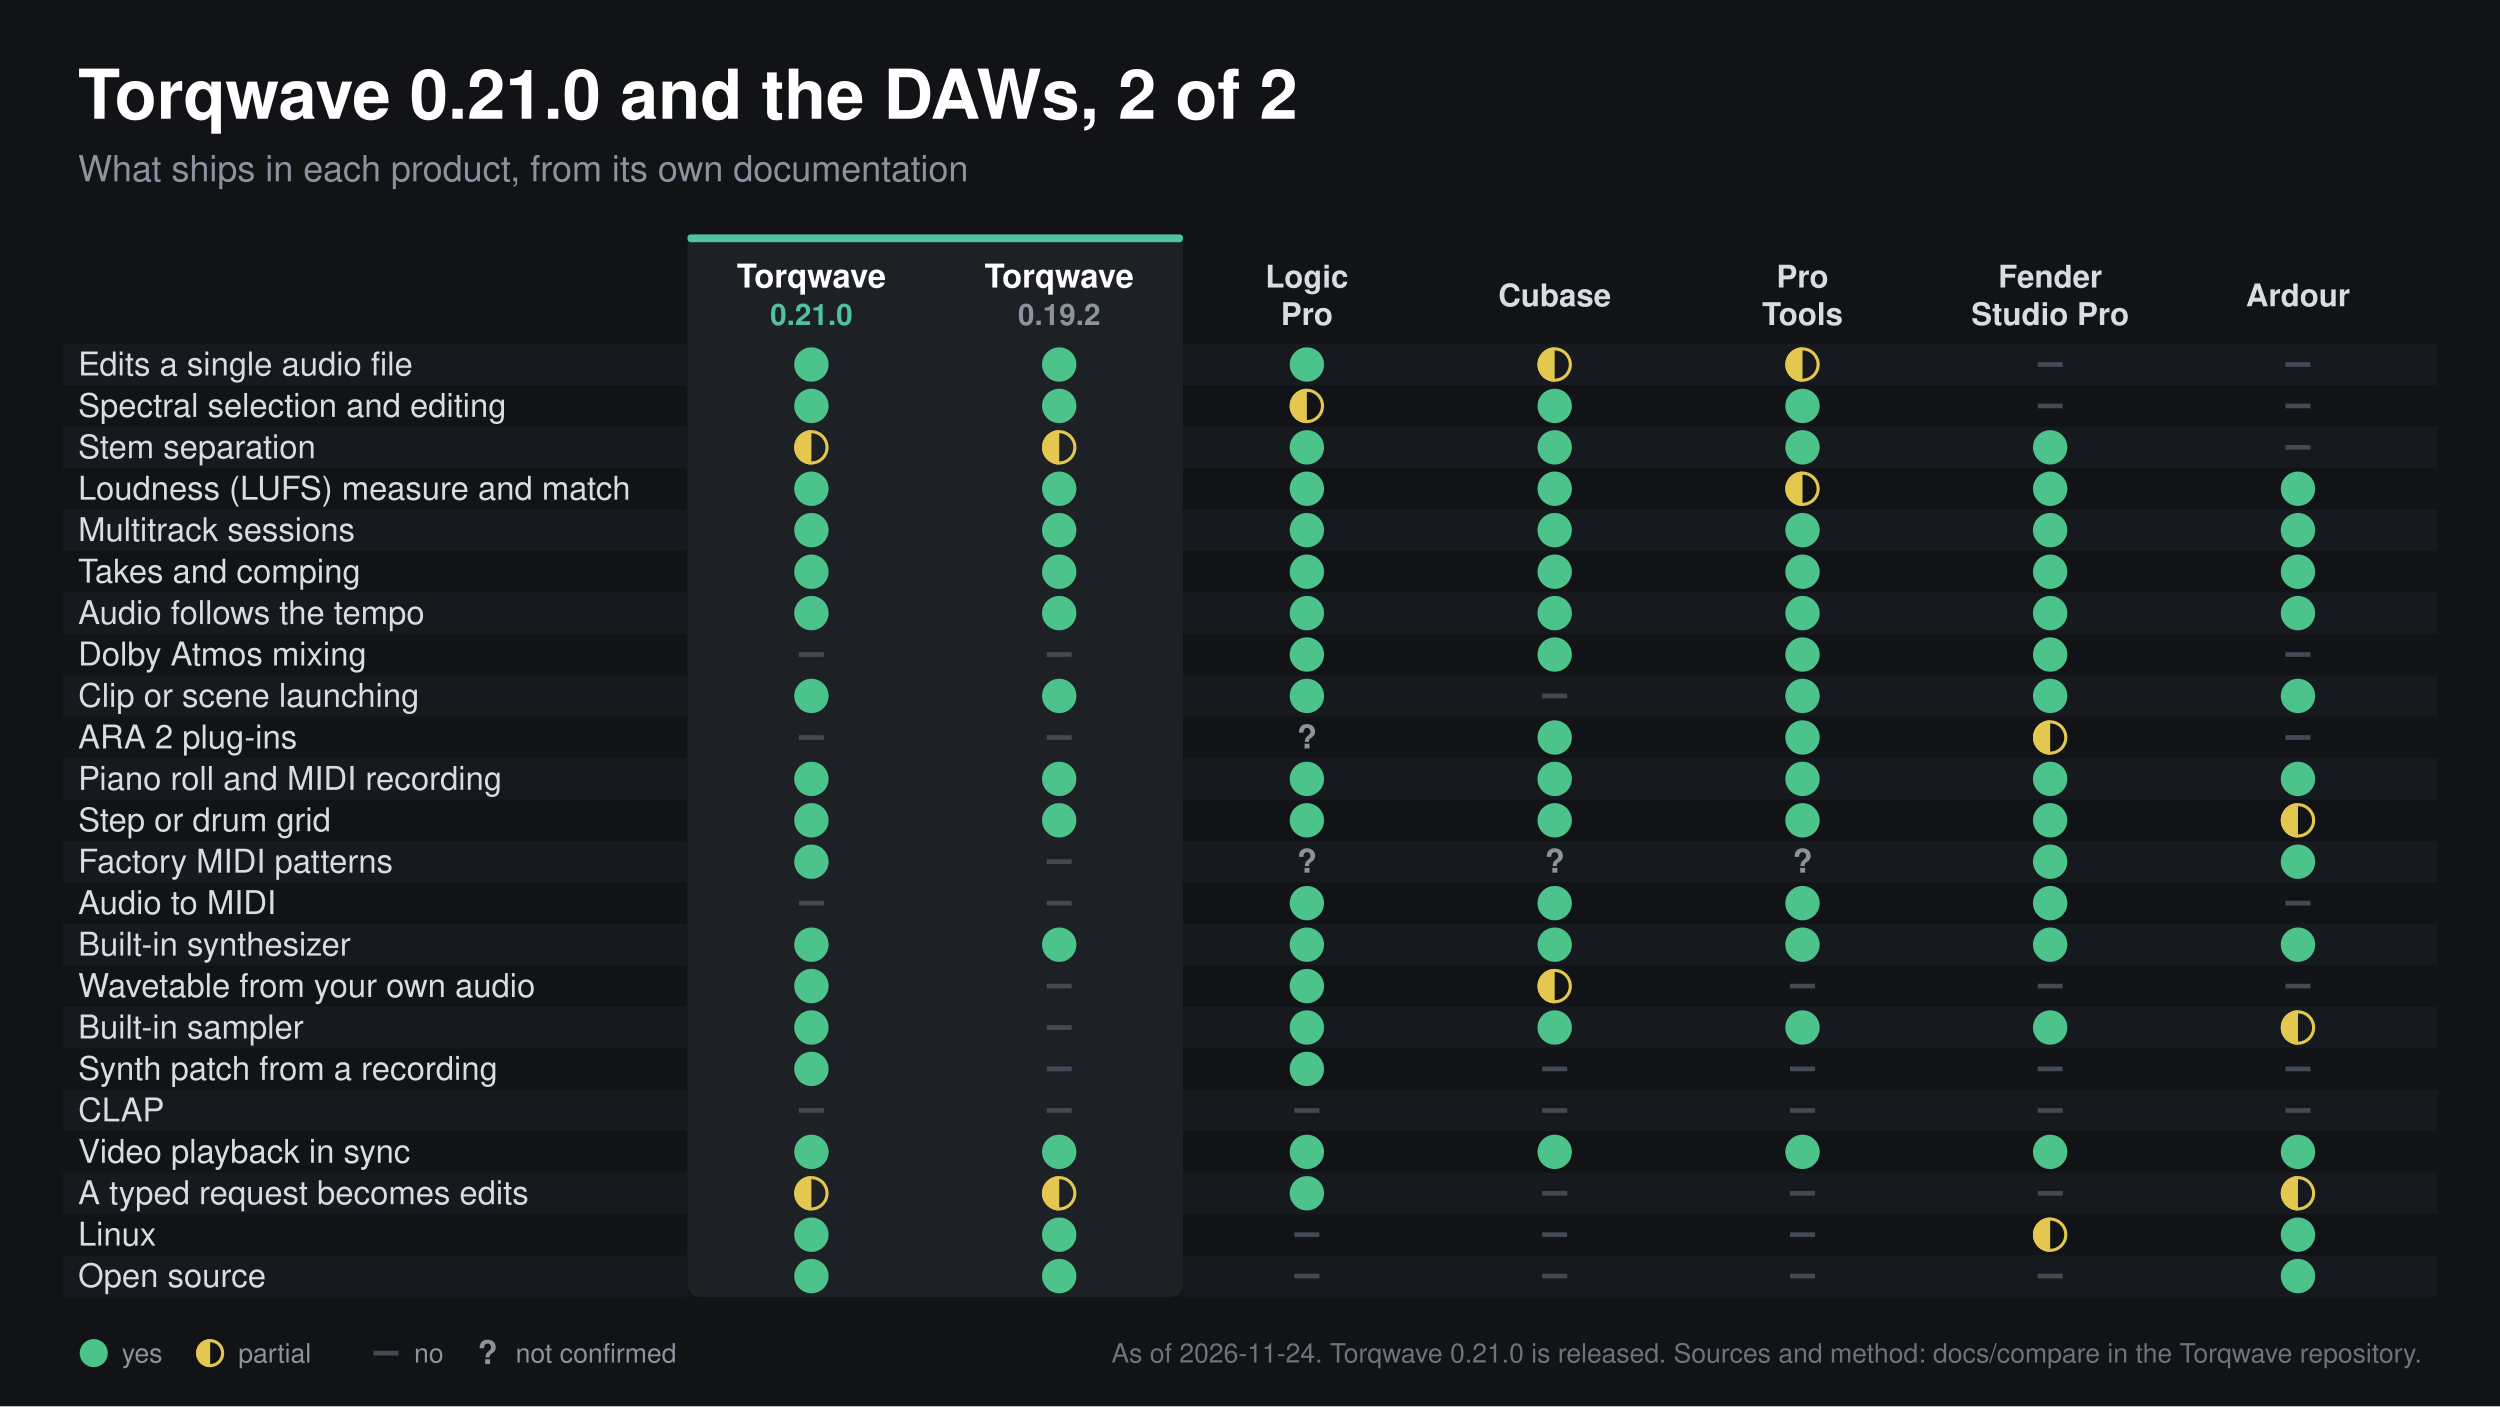
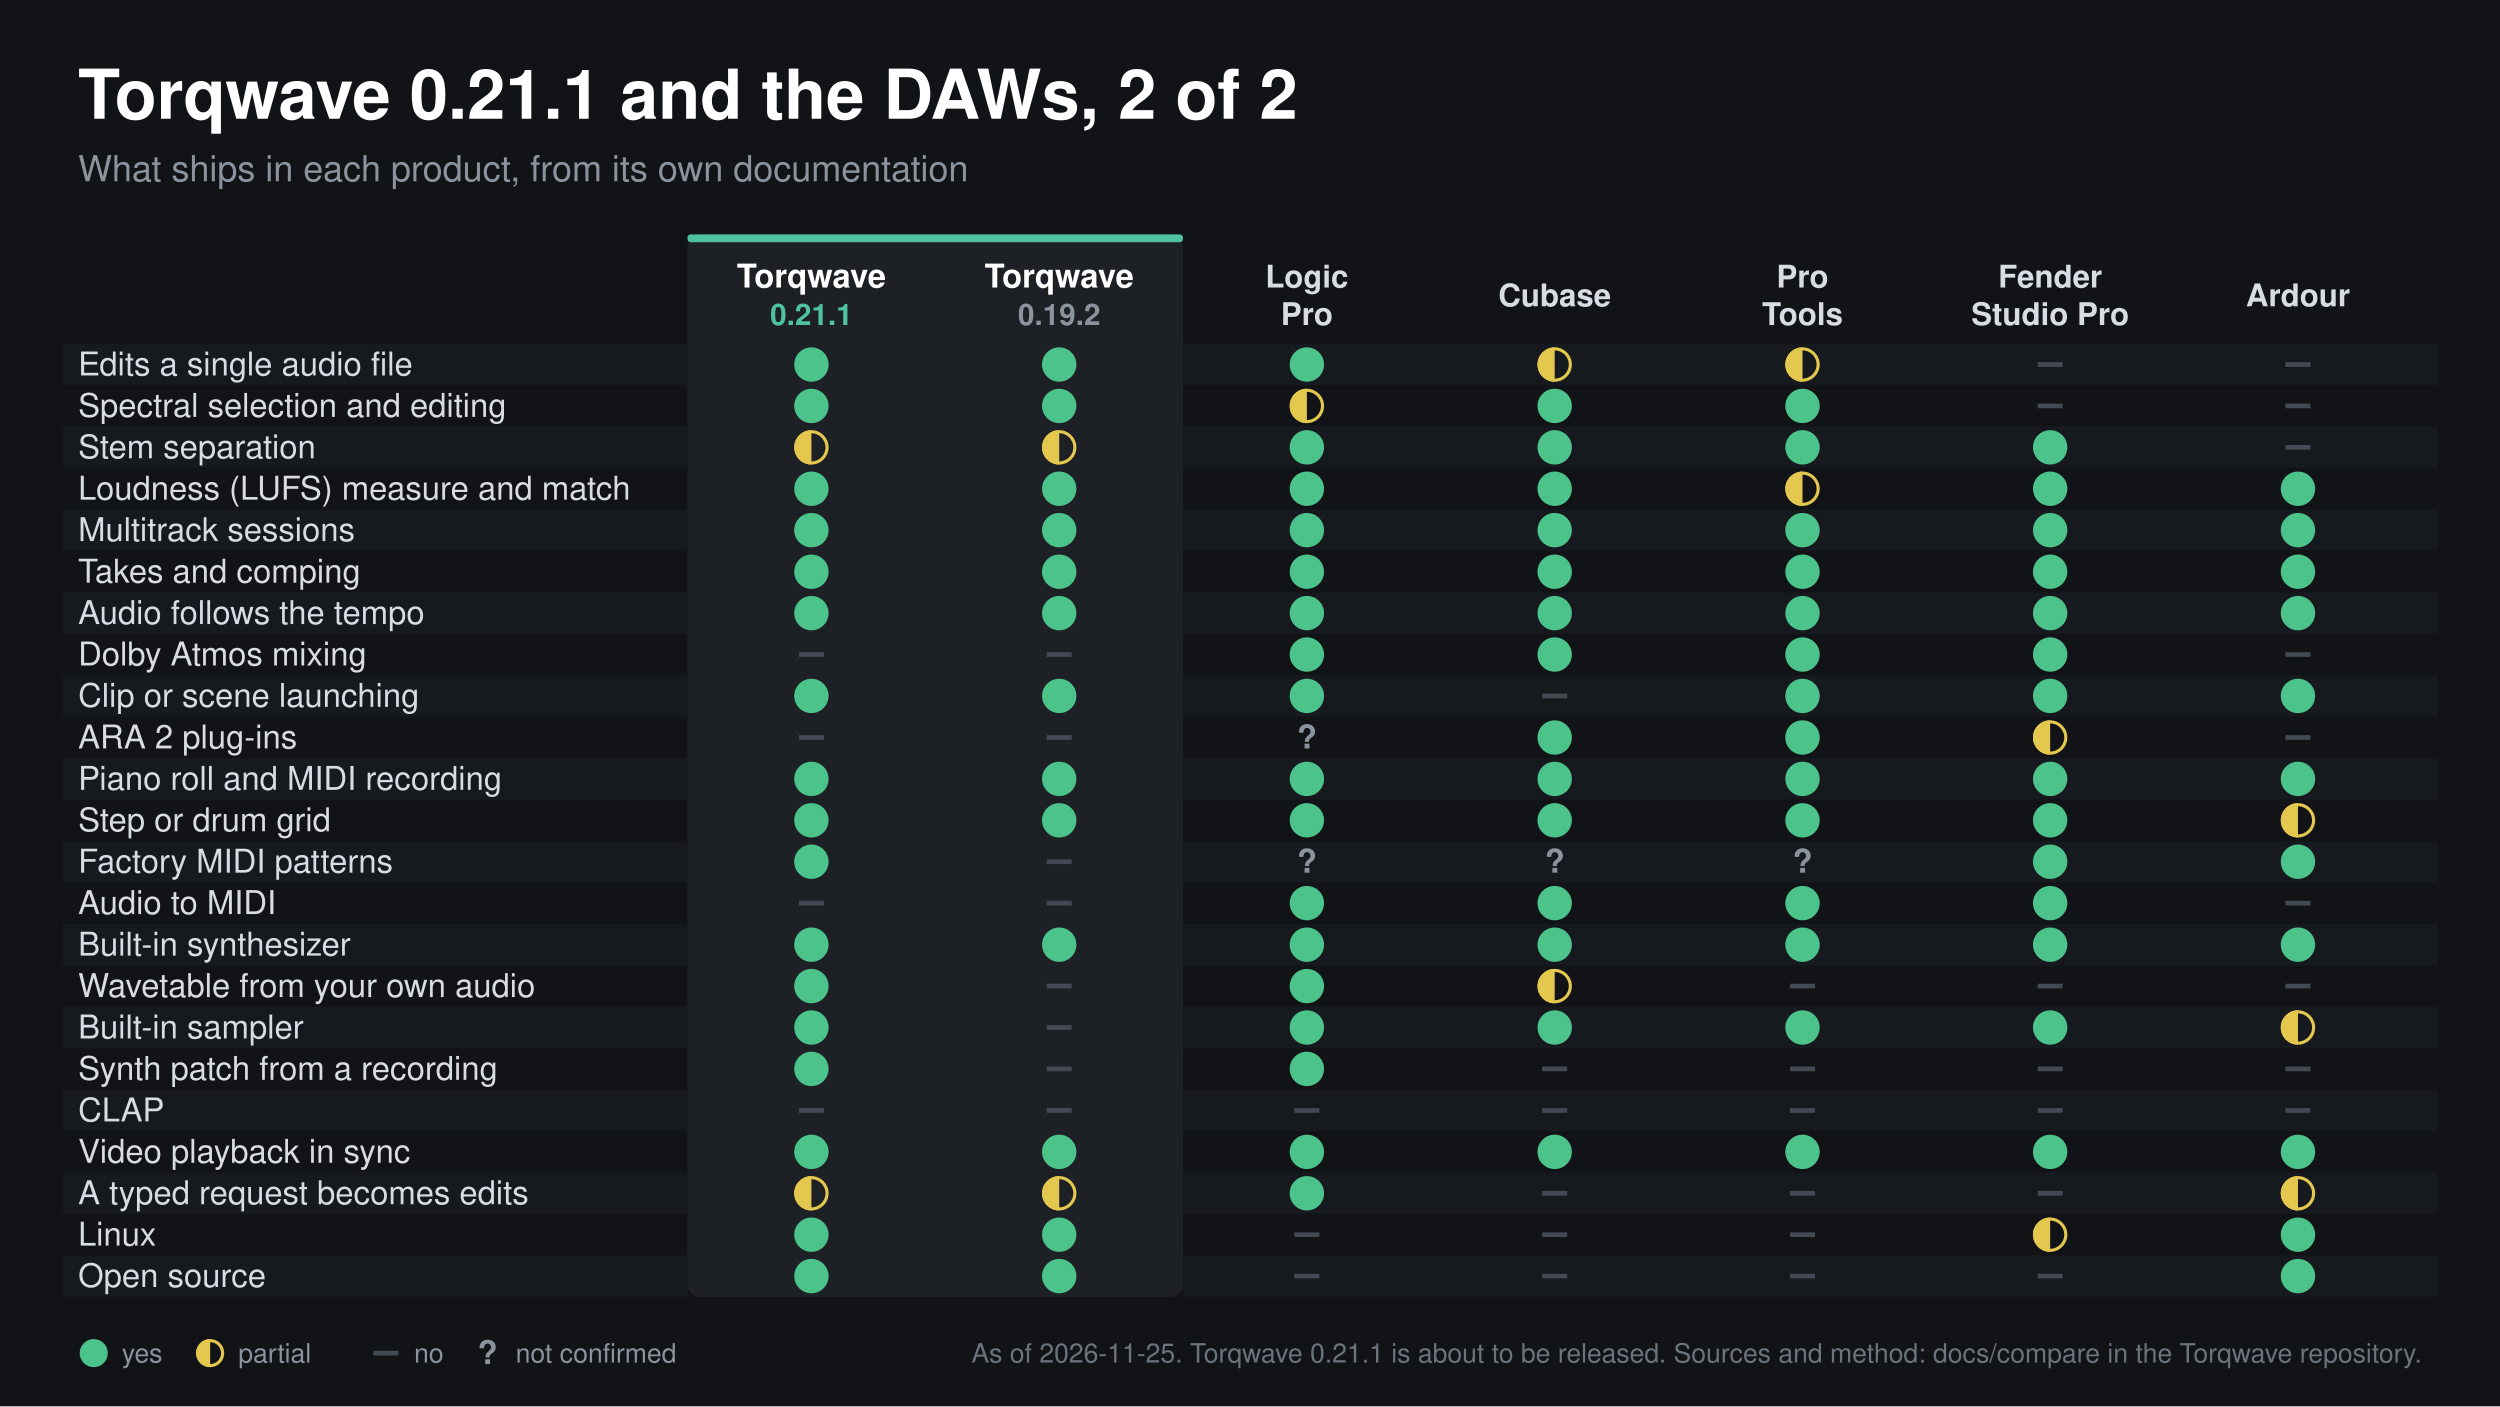
<svg xmlns="http://www.w3.org/2000/svg" width="1600" height="900" viewBox="0 0 1600 900" font-family="Helvetica Neue, Helvetica, Arial, sans-serif">
  <rect width="1600" height="900" fill="#111317" />
-   <text x="50.0" y="76.0" font-size="44" fill="#ffffff" text-anchor="start" font-weight="bold">Torqwave 0.21.0 and the DAWs, 2 of 2</text>
+   <text x="50.0" y="76.0" font-size="44" fill="#ffffff" text-anchor="start" font-weight="bold">Torqwave 0.21.1 and the DAWs, 2 of 2</text>
  <text x="50.0" y="116.0" font-size="23" fill="#8b939e" text-anchor="start" font-weight="normal">What ships in each product, from its own documentation</text>
-   <text x="1550.0" y="872.0" font-size="17" fill="#6b737d" text-anchor="end" font-weight="normal">As of 2026-11-24. Torqwave 0.21.0 is released. Sources and method: docs/compare in the Torqwave repository.</text>
+   <text x="1550.0" y="872.0" font-size="17" fill="#6b737d" text-anchor="end" font-weight="normal">As of 2026-11-25. Torqwave 0.21.1 is about to be released. Sources and method: docs/compare in the Torqwave repository.</text>
  <rect x="440.0" y="150.0" width="317.1" height="680.0" rx="8" fill="#1d2126" />
  <rect x="440.0" y="150.0" width="317.1" height="5.0" rx="2" fill="#4fc3a1" />
  <text x="519.3" y="184.0" font-size="21" fill="#ffffff" text-anchor="middle" font-weight="bold">Torqwave</text>
-   <text x="519.3" y="208.0" font-size="19" fill="#4fc3a1" text-anchor="middle" font-weight="bold">0.21.0</text>
+   <text x="519.3" y="208.0" font-size="19" fill="#4fc3a1" text-anchor="middle" font-weight="bold">0.21.1</text>
  <text x="677.9" y="184.0" font-size="21" fill="#ffffff" text-anchor="middle" font-weight="bold">Torqwave</text>
  <text x="677.9" y="208.0" font-size="19" fill="#8b939e" text-anchor="middle" font-weight="bold">0.19.2</text>
  <text x="836.4" y="184.0" font-size="20" fill="#d8dde3" text-anchor="middle" font-weight="bold">Logic</text>
  <text x="836.4" y="208.0" font-size="20" fill="#d8dde3" text-anchor="middle" font-weight="bold">Pro</text>
  <text x="995.0" y="196.0" font-size="20" fill="#d8dde3" text-anchor="middle" font-weight="bold">Cubase</text>
  <text x="1153.6" y="184.0" font-size="20" fill="#d8dde3" text-anchor="middle" font-weight="bold">Pro</text>
  <text x="1153.6" y="208.0" font-size="20" fill="#d8dde3" text-anchor="middle" font-weight="bold">Tools</text>
  <text x="1312.1" y="184.0" font-size="20" fill="#d8dde3" text-anchor="middle" font-weight="bold">Fender</text>
  <text x="1312.1" y="208.0" font-size="20" fill="#d8dde3" text-anchor="middle" font-weight="bold">Studio Pro</text>
  <text x="1470.7" y="196.0" font-size="20" fill="#d8dde3" text-anchor="middle" font-weight="bold">Ardour</text>
  <rect x="40.0" y="220.0" width="400.0" height="26.5" rx="0" fill="#16191d" />
  <rect x="757.1" y="220.0" width="802.9" height="26.5" rx="0" fill="#16191d" />
  <text x="50.0" y="240.3" font-size="21" fill="#d8dde3" text-anchor="start" font-weight="normal">Edits a single audio file</text>
  <circle cx="519.3" cy="233.3" r="11" fill="#4cc38a" />
  <circle cx="677.9" cy="233.3" r="11" fill="#4cc38a" />
  <circle cx="836.4" cy="233.3" r="11" fill="#4cc38a" />
  <circle cx="995.0" cy="233.3" r="10" fill="none" stroke="#e3c74f" stroke-width="2" />
  <path d="M 995.0 222.3 A 11 11 0 0 0 995.0 244.3 Z" fill="#e3c74f" />
  <circle cx="1153.6" cy="233.3" r="10" fill="none" stroke="#e3c74f" stroke-width="2" />
  <path d="M 1153.6 222.3 A 11 11 0 0 0 1153.6 244.3 Z" fill="#e3c74f" />
  <line x1="1304.1" y1="233.3" x2="1320.1" y2="233.3" stroke="#434a54" stroke-width="3" />
  <line x1="1462.7" y1="233.3" x2="1478.7" y2="233.3" stroke="#434a54" stroke-width="3" />
  <text x="50.0" y="266.8" font-size="21" fill="#d8dde3" text-anchor="start" font-weight="normal">Spectral selection and editing</text>
  <circle cx="519.3" cy="259.8" r="11" fill="#4cc38a" />
  <circle cx="677.9" cy="259.8" r="11" fill="#4cc38a" />
  <circle cx="836.4" cy="259.8" r="10" fill="none" stroke="#e3c74f" stroke-width="2" />
  <path d="M 836.4 248.8 A 11 11 0 0 0 836.4 270.8 Z" fill="#e3c74f" />
  <circle cx="995.0" cy="259.8" r="11" fill="#4cc38a" />
  <circle cx="1153.6" cy="259.8" r="11" fill="#4cc38a" />
  <line x1="1304.1" y1="259.8" x2="1320.1" y2="259.8" stroke="#434a54" stroke-width="3" />
  <line x1="1462.7" y1="259.8" x2="1478.7" y2="259.8" stroke="#434a54" stroke-width="3" />
  <rect x="40.0" y="273.0" width="400.0" height="26.5" rx="0" fill="#16191d" />
  <rect x="757.1" y="273.0" width="802.9" height="26.5" rx="0" fill="#16191d" />
  <text x="50.0" y="293.3" font-size="21" fill="#d8dde3" text-anchor="start" font-weight="normal">Stem separation</text>
  <circle cx="519.3" cy="286.3" r="10" fill="none" stroke="#e3c74f" stroke-width="2" />
  <path d="M 519.3 275.3 A 11 11 0 0 0 519.3 297.3 Z" fill="#e3c74f" />
  <circle cx="677.9" cy="286.3" r="10" fill="none" stroke="#e3c74f" stroke-width="2" />
  <path d="M 677.9 275.3 A 11 11 0 0 0 677.9 297.3 Z" fill="#e3c74f" />
  <circle cx="836.4" cy="286.3" r="11" fill="#4cc38a" />
  <circle cx="995.0" cy="286.3" r="11" fill="#4cc38a" />
  <circle cx="1153.6" cy="286.3" r="11" fill="#4cc38a" />
  <circle cx="1312.1" cy="286.3" r="11" fill="#4cc38a" />
  <line x1="1462.7" y1="286.3" x2="1478.7" y2="286.3" stroke="#434a54" stroke-width="3" />
  <text x="50.0" y="319.8" font-size="21" fill="#d8dde3" text-anchor="start" font-weight="normal">Loudness (LUFS) measure and match</text>
  <circle cx="519.3" cy="312.8" r="11" fill="#4cc38a" />
  <circle cx="677.9" cy="312.8" r="11" fill="#4cc38a" />
  <circle cx="836.4" cy="312.8" r="11" fill="#4cc38a" />
  <circle cx="995.0" cy="312.8" r="11" fill="#4cc38a" />
  <circle cx="1153.6" cy="312.8" r="10" fill="none" stroke="#e3c74f" stroke-width="2" />
  <path d="M 1153.6 301.8 A 11 11 0 0 0 1153.6 323.8 Z" fill="#e3c74f" />
  <circle cx="1312.1" cy="312.8" r="11" fill="#4cc38a" />
  <circle cx="1470.7" cy="312.8" r="11" fill="#4cc38a" />
  <rect x="40.0" y="326.1" width="400.0" height="26.5" rx="0" fill="#16191d" />
  <rect x="757.1" y="326.1" width="802.9" height="26.5" rx="0" fill="#16191d" />
  <text x="50.0" y="346.3" font-size="21" fill="#d8dde3" text-anchor="start" font-weight="normal">Multitrack sessions</text>
  <circle cx="519.3" cy="339.3" r="11" fill="#4cc38a" />
  <circle cx="677.9" cy="339.3" r="11" fill="#4cc38a" />
  <circle cx="836.4" cy="339.3" r="11" fill="#4cc38a" />
  <circle cx="995.0" cy="339.3" r="11" fill="#4cc38a" />
  <circle cx="1153.6" cy="339.3" r="11" fill="#4cc38a" />
  <circle cx="1312.1" cy="339.3" r="11" fill="#4cc38a" />
  <circle cx="1470.7" cy="339.3" r="11" fill="#4cc38a" />
  <text x="50.0" y="372.9" font-size="21" fill="#d8dde3" text-anchor="start" font-weight="normal">Takes and comping</text>
  <circle cx="519.3" cy="365.9" r="11" fill="#4cc38a" />
  <circle cx="677.9" cy="365.9" r="11" fill="#4cc38a" />
  <circle cx="836.4" cy="365.9" r="11" fill="#4cc38a" />
  <circle cx="995.0" cy="365.9" r="11" fill="#4cc38a" />
  <circle cx="1153.6" cy="365.9" r="11" fill="#4cc38a" />
  <circle cx="1312.1" cy="365.9" r="11" fill="#4cc38a" />
  <circle cx="1470.7" cy="365.9" r="11" fill="#4cc38a" />
  <rect x="40.0" y="379.1" width="400.0" height="26.5" rx="0" fill="#16191d" />
  <rect x="757.1" y="379.1" width="802.9" height="26.5" rx="0" fill="#16191d" />
  <text x="50.0" y="399.4" font-size="21" fill="#d8dde3" text-anchor="start" font-weight="normal">Audio follows the tempo</text>
  <circle cx="519.3" cy="392.4" r="11" fill="#4cc38a" />
  <circle cx="677.9" cy="392.4" r="11" fill="#4cc38a" />
  <circle cx="836.4" cy="392.4" r="11" fill="#4cc38a" />
  <circle cx="995.0" cy="392.4" r="11" fill="#4cc38a" />
  <circle cx="1153.6" cy="392.4" r="11" fill="#4cc38a" />
  <circle cx="1312.1" cy="392.4" r="11" fill="#4cc38a" />
  <circle cx="1470.7" cy="392.4" r="11" fill="#4cc38a" />
  <text x="50.0" y="425.9" font-size="21" fill="#d8dde3" text-anchor="start" font-weight="normal">Dolby Atmos mixing</text>
  <line x1="511.3" y1="418.9" x2="527.3" y2="418.9" stroke="#434a54" stroke-width="3" />
  <line x1="669.9" y1="418.9" x2="685.9" y2="418.9" stroke="#434a54" stroke-width="3" />
  <circle cx="836.4" cy="418.9" r="11" fill="#4cc38a" />
  <circle cx="995.0" cy="418.9" r="11" fill="#4cc38a" />
  <circle cx="1153.6" cy="418.9" r="11" fill="#4cc38a" />
  <circle cx="1312.1" cy="418.9" r="11" fill="#4cc38a" />
  <line x1="1462.7" y1="418.9" x2="1478.7" y2="418.9" stroke="#434a54" stroke-width="3" />
  <rect x="40.0" y="432.2" width="400.0" height="26.5" rx="0" fill="#16191d" />
  <rect x="757.1" y="432.2" width="802.9" height="26.5" rx="0" fill="#16191d" />
  <text x="50.0" y="452.4" font-size="21" fill="#d8dde3" text-anchor="start" font-weight="normal">Clip or scene launching</text>
  <circle cx="519.3" cy="445.4" r="11" fill="#4cc38a" />
  <circle cx="677.9" cy="445.4" r="11" fill="#4cc38a" />
  <circle cx="836.4" cy="445.4" r="11" fill="#4cc38a" />
  <line x1="987.0" y1="445.4" x2="1003.0" y2="445.4" stroke="#434a54" stroke-width="3" />
  <circle cx="1153.6" cy="445.4" r="11" fill="#4cc38a" />
  <circle cx="1312.1" cy="445.4" r="11" fill="#4cc38a" />
  <circle cx="1470.7" cy="445.4" r="11" fill="#4cc38a" />
  <text x="50.0" y="479.0" font-size="21" fill="#d8dde3" text-anchor="start" font-weight="normal">ARA 2 plug-ins</text>
  <line x1="511.3" y1="472.0" x2="527.3" y2="472.0" stroke="#434a54" stroke-width="3" />
  <line x1="669.9" y1="472.0" x2="685.9" y2="472.0" stroke="#434a54" stroke-width="3" />
  <text x="836.4" y="479.0" font-size="21" fill="#8b939e" text-anchor="middle" font-weight="bold">?</text>
  <circle cx="995.0" cy="472.0" r="11" fill="#4cc38a" />
  <circle cx="1153.6" cy="472.0" r="11" fill="#4cc38a" />
  <circle cx="1312.1" cy="472.0" r="10" fill="none" stroke="#e3c74f" stroke-width="2" />
  <path d="M 1312.1 461.0 A 11 11 0 0 0 1312.1 483.0 Z" fill="#e3c74f" />
  <line x1="1462.7" y1="472.0" x2="1478.7" y2="472.0" stroke="#434a54" stroke-width="3" />
  <rect x="40.0" y="485.2" width="400.0" height="26.5" rx="0" fill="#16191d" />
  <rect x="757.1" y="485.2" width="802.9" height="26.5" rx="0" fill="#16191d" />
  <text x="50.0" y="505.5" font-size="21" fill="#d8dde3" text-anchor="start" font-weight="normal">Piano roll and MIDI recording</text>
  <circle cx="519.3" cy="498.5" r="11" fill="#4cc38a" />
  <circle cx="677.9" cy="498.5" r="11" fill="#4cc38a" />
  <circle cx="836.4" cy="498.5" r="11" fill="#4cc38a" />
  <circle cx="995.0" cy="498.5" r="11" fill="#4cc38a" />
  <circle cx="1153.6" cy="498.5" r="11" fill="#4cc38a" />
  <circle cx="1312.1" cy="498.5" r="11" fill="#4cc38a" />
  <circle cx="1470.7" cy="498.5" r="11" fill="#4cc38a" />
  <text x="50.0" y="532.0" font-size="21" fill="#d8dde3" text-anchor="start" font-weight="normal">Step or drum grid</text>
  <circle cx="519.3" cy="525.0" r="11" fill="#4cc38a" />
  <circle cx="677.9" cy="525.0" r="11" fill="#4cc38a" />
  <circle cx="836.4" cy="525.0" r="11" fill="#4cc38a" />
  <circle cx="995.0" cy="525.0" r="11" fill="#4cc38a" />
  <circle cx="1153.6" cy="525.0" r="11" fill="#4cc38a" />
  <circle cx="1312.1" cy="525.0" r="11" fill="#4cc38a" />
  <circle cx="1470.7" cy="525.0" r="10" fill="none" stroke="#e3c74f" stroke-width="2" />
  <path d="M 1470.7 514.0 A 11 11 0 0 0 1470.7 536.0 Z" fill="#e3c74f" />
  <rect x="40.0" y="538.3" width="400.0" height="26.5" rx="0" fill="#16191d" />
  <rect x="757.1" y="538.3" width="802.9" height="26.5" rx="0" fill="#16191d" />
  <text x="50.0" y="558.5" font-size="21" fill="#d8dde3" text-anchor="start" font-weight="normal">Factory MIDI patterns</text>
  <circle cx="519.3" cy="551.5" r="11" fill="#4cc38a" />
  <line x1="669.9" y1="551.5" x2="685.9" y2="551.5" stroke="#434a54" stroke-width="3" />
  <text x="836.4" y="558.5" font-size="21" fill="#8b939e" text-anchor="middle" font-weight="bold">?</text>
  <text x="995.0" y="558.5" font-size="21" fill="#8b939e" text-anchor="middle" font-weight="bold">?</text>
  <text x="1153.6" y="558.5" font-size="21" fill="#8b939e" text-anchor="middle" font-weight="bold">?</text>
  <circle cx="1312.1" cy="551.5" r="11" fill="#4cc38a" />
  <circle cx="1470.7" cy="551.5" r="11" fill="#4cc38a" />
  <text x="50.0" y="585.0" font-size="21" fill="#d8dde3" text-anchor="start" font-weight="normal">Audio to MIDI</text>
  <line x1="511.3" y1="578.0" x2="527.3" y2="578.0" stroke="#434a54" stroke-width="3" />
  <line x1="669.9" y1="578.0" x2="685.9" y2="578.0" stroke="#434a54" stroke-width="3" />
  <circle cx="836.4" cy="578.0" r="11" fill="#4cc38a" />
  <circle cx="995.0" cy="578.0" r="11" fill="#4cc38a" />
  <circle cx="1153.6" cy="578.0" r="11" fill="#4cc38a" />
  <circle cx="1312.1" cy="578.0" r="11" fill="#4cc38a" />
  <line x1="1462.7" y1="578.0" x2="1478.7" y2="578.0" stroke="#434a54" stroke-width="3" />
  <rect x="40.0" y="591.3" width="400.0" height="26.5" rx="0" fill="#16191d" />
  <rect x="757.1" y="591.3" width="802.9" height="26.5" rx="0" fill="#16191d" />
  <text x="50.0" y="611.6" font-size="21" fill="#d8dde3" text-anchor="start" font-weight="normal">Built-in synthesizer</text>
  <circle cx="519.3" cy="604.6" r="11" fill="#4cc38a" />
  <circle cx="677.9" cy="604.6" r="11" fill="#4cc38a" />
  <circle cx="836.4" cy="604.6" r="11" fill="#4cc38a" />
  <circle cx="995.0" cy="604.6" r="11" fill="#4cc38a" />
  <circle cx="1153.6" cy="604.6" r="11" fill="#4cc38a" />
  <circle cx="1312.1" cy="604.6" r="11" fill="#4cc38a" />
  <circle cx="1470.7" cy="604.6" r="11" fill="#4cc38a" />
  <text x="50.0" y="638.1" font-size="21" fill="#d8dde3" text-anchor="start" font-weight="normal">Wavetable from your own audio</text>
  <circle cx="519.3" cy="631.1" r="11" fill="#4cc38a" />
  <line x1="669.9" y1="631.1" x2="685.9" y2="631.1" stroke="#434a54" stroke-width="3" />
  <circle cx="836.4" cy="631.1" r="11" fill="#4cc38a" />
  <circle cx="995.0" cy="631.1" r="10" fill="none" stroke="#e3c74f" stroke-width="2" />
  <path d="M 995.0 620.1 A 11 11 0 0 0 995.0 642.1 Z" fill="#e3c74f" />
  <line x1="1145.6" y1="631.1" x2="1161.6" y2="631.1" stroke="#434a54" stroke-width="3" />
  <line x1="1304.1" y1="631.1" x2="1320.1" y2="631.1" stroke="#434a54" stroke-width="3" />
  <line x1="1462.7" y1="631.1" x2="1478.7" y2="631.1" stroke="#434a54" stroke-width="3" />
  <rect x="40.0" y="644.3" width="400.0" height="26.5" rx="0" fill="#16191d" />
  <rect x="757.1" y="644.3" width="802.9" height="26.5" rx="0" fill="#16191d" />
  <text x="50.0" y="664.6" font-size="21" fill="#d8dde3" text-anchor="start" font-weight="normal">Built-in sampler</text>
  <circle cx="519.3" cy="657.6" r="11" fill="#4cc38a" />
  <line x1="669.9" y1="657.6" x2="685.9" y2="657.6" stroke="#434a54" stroke-width="3" />
  <circle cx="836.4" cy="657.6" r="11" fill="#4cc38a" />
  <circle cx="995.0" cy="657.6" r="11" fill="#4cc38a" />
  <circle cx="1153.6" cy="657.6" r="11" fill="#4cc38a" />
  <circle cx="1312.1" cy="657.6" r="11" fill="#4cc38a" />
  <circle cx="1470.7" cy="657.6" r="10" fill="none" stroke="#e3c74f" stroke-width="2" />
  <path d="M 1470.7 646.6 A 11 11 0 0 0 1470.7 668.6 Z" fill="#e3c74f" />
  <text x="50.0" y="691.1" font-size="21" fill="#d8dde3" text-anchor="start" font-weight="normal">Synth patch from a recording</text>
  <circle cx="519.3" cy="684.1" r="11" fill="#4cc38a" />
  <line x1="669.9" y1="684.1" x2="685.9" y2="684.1" stroke="#434a54" stroke-width="3" />
  <circle cx="836.4" cy="684.1" r="11" fill="#4cc38a" />
  <line x1="987.0" y1="684.1" x2="1003.0" y2="684.1" stroke="#434a54" stroke-width="3" />
  <line x1="1145.6" y1="684.1" x2="1161.6" y2="684.1" stroke="#434a54" stroke-width="3" />
  <line x1="1304.1" y1="684.1" x2="1320.1" y2="684.1" stroke="#434a54" stroke-width="3" />
  <line x1="1462.7" y1="684.1" x2="1478.7" y2="684.1" stroke="#434a54" stroke-width="3" />
  <rect x="40.0" y="697.4" width="400.0" height="26.5" rx="0" fill="#16191d" />
  <rect x="757.1" y="697.4" width="802.9" height="26.5" rx="0" fill="#16191d" />
  <text x="50.0" y="717.7" font-size="21" fill="#d8dde3" text-anchor="start" font-weight="normal">CLAP</text>
  <line x1="511.3" y1="710.7" x2="527.3" y2="710.7" stroke="#434a54" stroke-width="3" />
  <line x1="669.9" y1="710.7" x2="685.9" y2="710.7" stroke="#434a54" stroke-width="3" />
  <line x1="828.4" y1="710.7" x2="844.4" y2="710.7" stroke="#434a54" stroke-width="3" />
  <line x1="987.0" y1="710.7" x2="1003.0" y2="710.7" stroke="#434a54" stroke-width="3" />
  <line x1="1145.6" y1="710.7" x2="1161.6" y2="710.7" stroke="#434a54" stroke-width="3" />
  <line x1="1304.1" y1="710.7" x2="1320.1" y2="710.7" stroke="#434a54" stroke-width="3" />
  <line x1="1462.7" y1="710.7" x2="1478.7" y2="710.7" stroke="#434a54" stroke-width="3" />
  <text x="50.0" y="744.2" font-size="21" fill="#d8dde3" text-anchor="start" font-weight="normal">Video playback in sync</text>
  <circle cx="519.3" cy="737.2" r="11" fill="#4cc38a" />
  <circle cx="677.9" cy="737.2" r="11" fill="#4cc38a" />
  <circle cx="836.4" cy="737.2" r="11" fill="#4cc38a" />
  <circle cx="995.0" cy="737.2" r="11" fill="#4cc38a" />
  <circle cx="1153.6" cy="737.2" r="11" fill="#4cc38a" />
  <circle cx="1312.1" cy="737.2" r="11" fill="#4cc38a" />
  <circle cx="1470.7" cy="737.2" r="11" fill="#4cc38a" />
  <rect x="40.0" y="750.4" width="400.0" height="26.5" rx="0" fill="#16191d" />
  <rect x="757.1" y="750.4" width="802.9" height="26.5" rx="0" fill="#16191d" />
  <text x="50.0" y="770.7" font-size="21" fill="#d8dde3" text-anchor="start" font-weight="normal">A typed request becomes edits</text>
  <circle cx="519.3" cy="763.7" r="10" fill="none" stroke="#e3c74f" stroke-width="2" />
  <path d="M 519.3 752.7 A 11 11 0 0 0 519.3 774.7 Z" fill="#e3c74f" />
  <circle cx="677.9" cy="763.7" r="10" fill="none" stroke="#e3c74f" stroke-width="2" />
  <path d="M 677.9 752.7 A 11 11 0 0 0 677.9 774.7 Z" fill="#e3c74f" />
  <circle cx="836.4" cy="763.7" r="11" fill="#4cc38a" />
  <line x1="987.0" y1="763.7" x2="1003.0" y2="763.7" stroke="#434a54" stroke-width="3" />
  <line x1="1145.6" y1="763.7" x2="1161.6" y2="763.7" stroke="#434a54" stroke-width="3" />
  <line x1="1304.1" y1="763.7" x2="1320.1" y2="763.7" stroke="#434a54" stroke-width="3" />
  <circle cx="1470.7" cy="763.7" r="10" fill="none" stroke="#e3c74f" stroke-width="2" />
  <path d="M 1470.7 752.7 A 11 11 0 0 0 1470.7 774.7 Z" fill="#e3c74f" />
  <text x="50.0" y="797.2" font-size="21" fill="#d8dde3" text-anchor="start" font-weight="normal">Linux</text>
  <circle cx="519.3" cy="790.2" r="11" fill="#4cc38a" />
  <circle cx="677.9" cy="790.2" r="11" fill="#4cc38a" />
  <line x1="828.4" y1="790.2" x2="844.4" y2="790.2" stroke="#434a54" stroke-width="3" />
  <line x1="987.0" y1="790.2" x2="1003.0" y2="790.2" stroke="#434a54" stroke-width="3" />
  <line x1="1145.6" y1="790.2" x2="1161.6" y2="790.2" stroke="#434a54" stroke-width="3" />
  <circle cx="1312.1" cy="790.2" r="10" fill="none" stroke="#e3c74f" stroke-width="2" />
  <path d="M 1312.1 779.2 A 11 11 0 0 0 1312.1 801.2 Z" fill="#e3c74f" />
  <circle cx="1470.7" cy="790.2" r="11" fill="#4cc38a" />
  <rect x="40.0" y="803.5" width="400.0" height="26.5" rx="0" fill="#16191d" />
  <rect x="757.1" y="803.5" width="802.9" height="26.5" rx="0" fill="#16191d" />
  <text x="50.0" y="823.7" font-size="21" fill="#d8dde3" text-anchor="start" font-weight="normal">Open source</text>
  <circle cx="519.3" cy="816.7" r="11" fill="#4cc38a" />
  <circle cx="677.9" cy="816.7" r="11" fill="#4cc38a" />
  <line x1="828.4" y1="816.7" x2="844.4" y2="816.7" stroke="#434a54" stroke-width="3" />
  <line x1="987.0" y1="816.7" x2="1003.0" y2="816.7" stroke="#434a54" stroke-width="3" />
  <line x1="1145.6" y1="816.7" x2="1161.6" y2="816.7" stroke="#434a54" stroke-width="3" />
  <line x1="1304.1" y1="816.7" x2="1320.1" y2="816.7" stroke="#434a54" stroke-width="3" />
  <circle cx="1470.7" cy="816.7" r="11" fill="#4cc38a" />
  <circle cx="60.0" cy="866.0" r="9" fill="#4cc38a" />
  <text x="78.0" y="872.0" font-size="17" fill="#8b939e" text-anchor="start" font-weight="normal">yes</text>
  <circle cx="134.5" cy="866.0" r="8" fill="none" stroke="#e3c74f" stroke-width="2" />
  <path d="M 134.5 857.0 A 9 9 0 0 0 134.5 875.0 Z" fill="#e3c74f" />
  <text x="152.5" y="872.0" font-size="17" fill="#8b939e" text-anchor="start" font-weight="normal">partial</text>
  <line x1="239.0" y1="866.0" x2="255.0" y2="866.0" stroke="#434a54" stroke-width="3" />
  <text x="265.0" y="872.0" font-size="17" fill="#8b939e" text-anchor="start" font-weight="normal">no</text>
  <text x="312.0" y="873.0" font-size="21" fill="#8b939e" text-anchor="middle" font-weight="bold">?</text>
  <text x="330.0" y="872.0" font-size="17" fill="#8b939e" text-anchor="start" font-weight="normal">not confirmed</text>
</svg>
